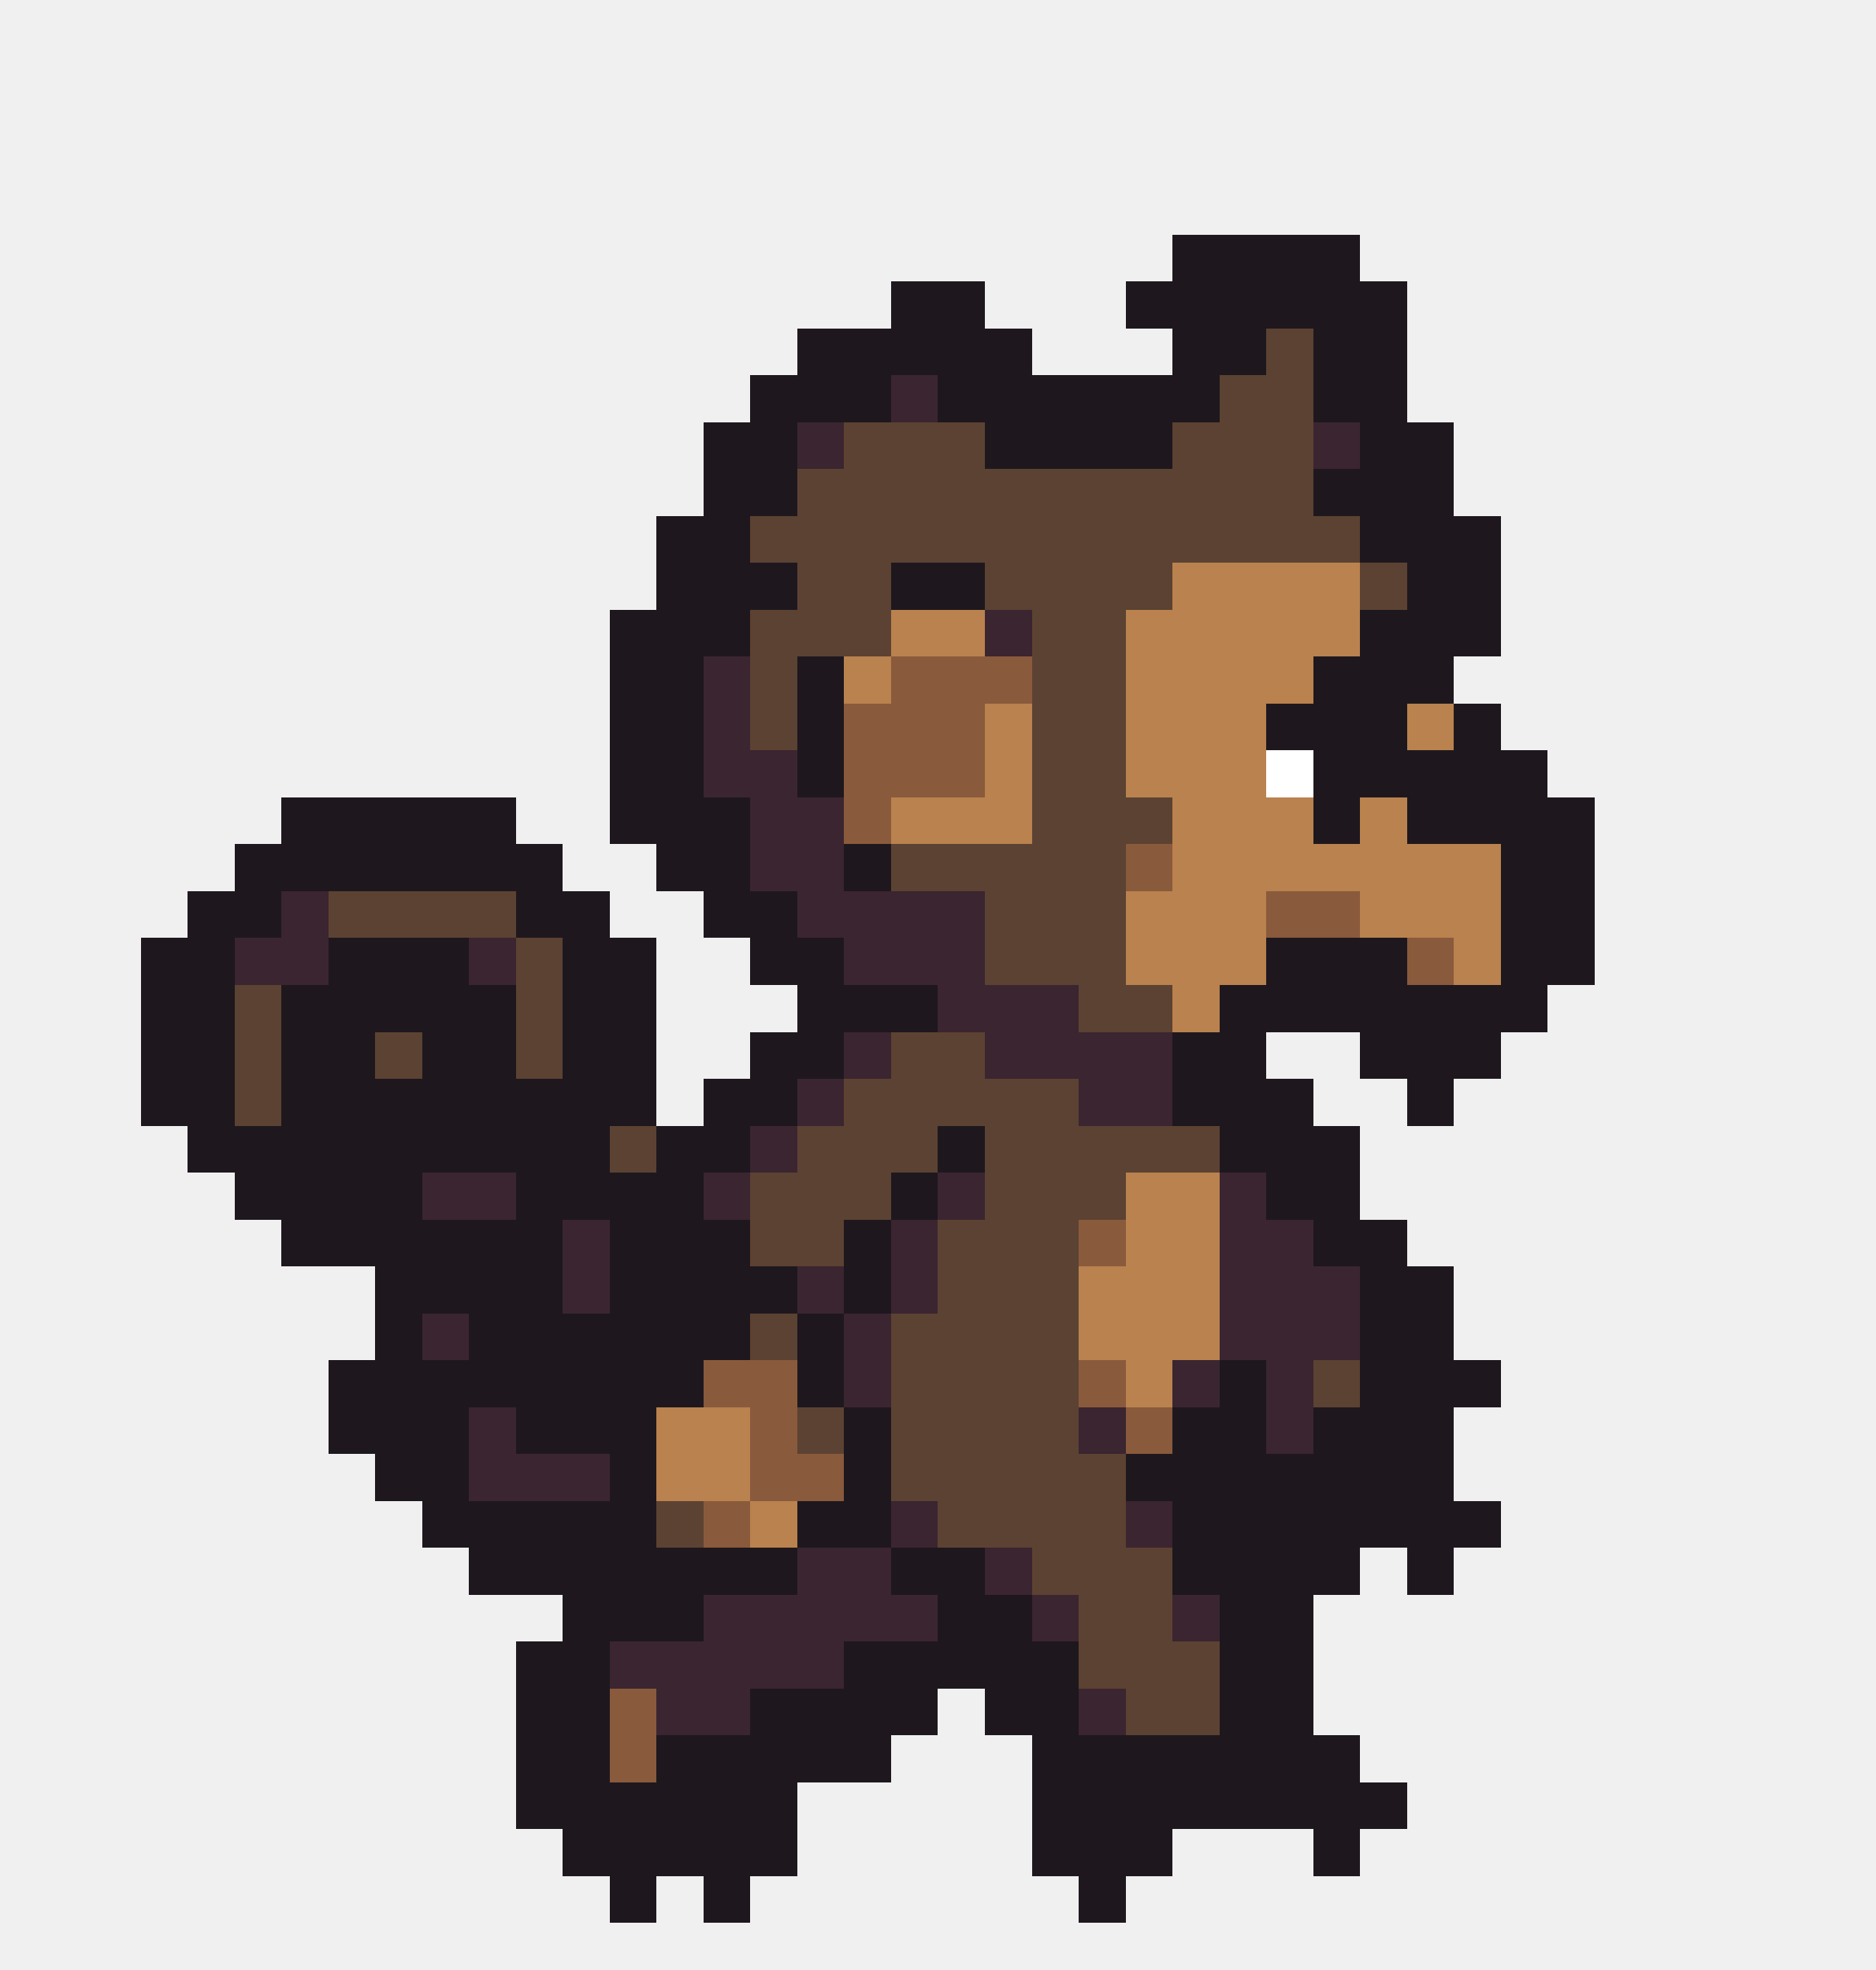
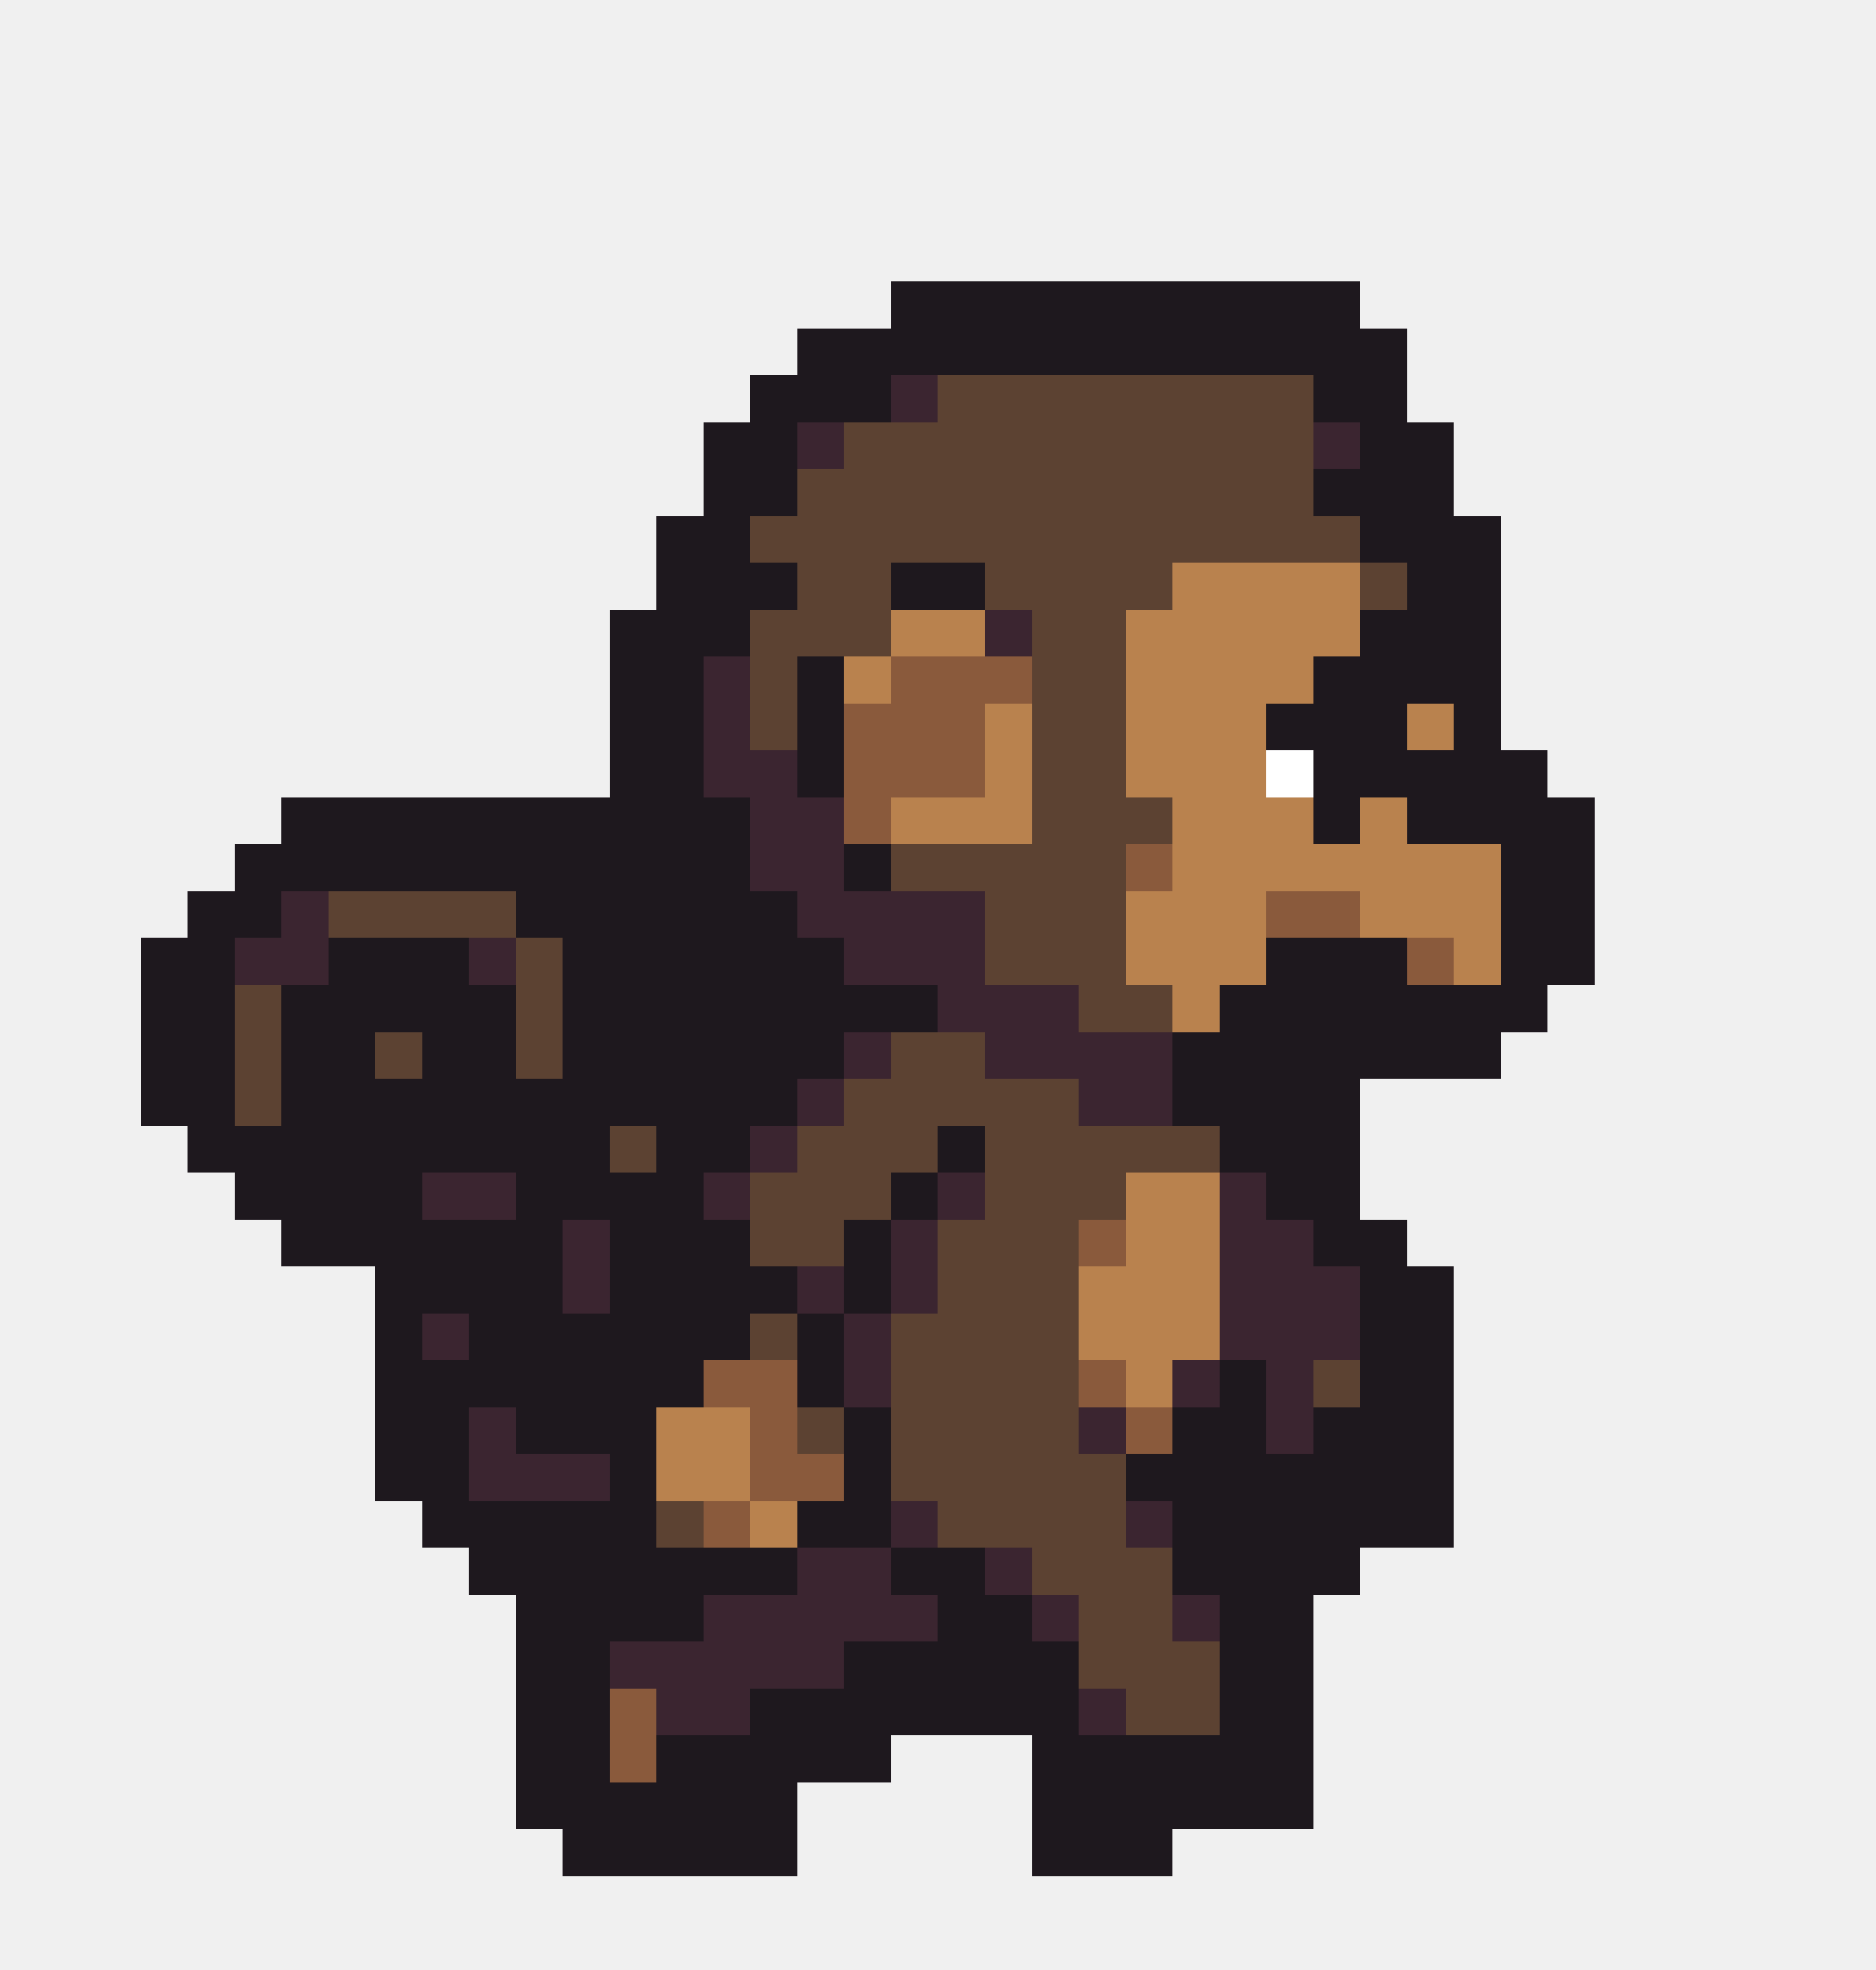
<svg xmlns="http://www.w3.org/2000/svg" width="40" height="42" viewBox="0 0 40 42" shape-rendering="crispEdges">
-   <rect x="25" y="5" width="4" height="1" fill="#1e181e" />
-   <rect x="19" y="6" width="2" height="1" fill="#1e181e" />
-   <rect x="24" y="6" width="6" height="1" fill="#1e181e" />
-   <rect x="17" y="7" width="5" height="1" fill="#1e181e" />
-   <rect x="25" y="7" width="2" height="1" fill="#1e181e" />
-   <rect x="27" y="7" width="1" height="1" fill="#5c4232" />
-   <rect x="28" y="7" width="2" height="1" fill="#1e181e" />
+   <rect x="19" y="6" width="10" height="1" fill="#1e181e" />
+   <rect x="17" y="7" width="13" height="1" fill="#1e181e" />
  <rect x="16" y="8" width="3" height="1" fill="#1e181e" />
  <rect x="19" y="8" width="1" height="1" fill="#3b2530" />
-   <rect x="20" y="8" width="6" height="1" fill="#1e181e" />
-   <rect x="26" y="8" width="2" height="1" fill="#5c4232" />
+   <rect x="20" y="8" width="8" height="1" fill="#5c4232" />
  <rect x="28" y="8" width="2" height="1" fill="#1e181e" />
  <rect x="15" y="9" width="2" height="1" fill="#1e181e" />
  <rect x="17" y="9" width="1" height="1" fill="#3b2530" />
-   <rect x="18" y="9" width="3" height="1" fill="#5c4232" />
-   <rect x="21" y="9" width="4" height="1" fill="#1e181e" />
-   <rect x="25" y="9" width="3" height="1" fill="#5c4232" />
+   <rect x="18" y="9" width="10" height="1" fill="#5c4232" />
  <rect x="28" y="9" width="1" height="1" fill="#3b2530" />
  <rect x="29" y="9" width="2" height="1" fill="#1e181e" />
  <rect x="15" y="10" width="2" height="1" fill="#1e181e" />
  <rect x="17" y="10" width="11" height="1" fill="#5c4232" />
  <rect x="28" y="10" width="3" height="1" fill="#1e181e" />
  <rect x="14" y="11" width="2" height="1" fill="#1e181e" />
  <rect x="16" y="11" width="13" height="1" fill="#5c4232" />
  <rect x="29" y="11" width="3" height="1" fill="#1e181e" />
  <rect x="14" y="12" width="3" height="1" fill="#1e181e" />
  <rect x="17" y="12" width="2" height="1" fill="#5c4232" />
  <rect x="19" y="12" width="2" height="1" fill="#1e181e" />
  <rect x="21" y="12" width="4" height="1" fill="#5c4232" />
  <rect x="25" y="12" width="4" height="1" fill="#b9824e" />
  <rect x="29" y="12" width="1" height="1" fill="#5c4232" />
  <rect x="30" y="12" width="2" height="1" fill="#1e181e" />
  <rect x="13" y="13" width="3" height="1" fill="#1e181e" />
  <rect x="16" y="13" width="3" height="1" fill="#5c4232" />
  <rect x="19" y="13" width="2" height="1" fill="#b9824e" />
  <rect x="21" y="13" width="1" height="1" fill="#3b2530" />
  <rect x="22" y="13" width="2" height="1" fill="#5c4232" />
  <rect x="24" y="13" width="5" height="1" fill="#b9824e" />
  <rect x="29" y="13" width="3" height="1" fill="#1e181e" />
  <rect x="13" y="14" width="2" height="1" fill="#1e181e" />
  <rect x="15" y="14" width="1" height="1" fill="#3b2530" />
  <rect x="16" y="14" width="1" height="1" fill="#5c4232" />
  <rect x="17" y="14" width="1" height="1" fill="#1e181e" />
  <rect x="18" y="14" width="1" height="1" fill="#b9824e" />
  <rect x="19" y="14" width="3" height="1" fill="#8a5a3c" />
  <rect x="22" y="14" width="2" height="1" fill="#5c4232" />
  <rect x="24" y="14" width="4" height="1" fill="#b9824e" />
-   <rect x="28" y="14" width="3" height="1" fill="#1e181e" />
+   <rect x="28" y="14" width="4" height="1" fill="#1e181e" />
  <rect x="13" y="15" width="2" height="1" fill="#1e181e" />
  <rect x="15" y="15" width="1" height="1" fill="#3b2530" />
  <rect x="16" y="15" width="1" height="1" fill="#5c4232" />
  <rect x="17" y="15" width="1" height="1" fill="#1e181e" />
  <rect x="18" y="15" width="3" height="1" fill="#8a5a3c" />
  <rect x="21" y="15" width="1" height="1" fill="#b9824e" />
  <rect x="22" y="15" width="2" height="1" fill="#5c4232" />
  <rect x="24" y="15" width="3" height="1" fill="#b9824e" />
  <rect x="27" y="15" width="3" height="1" fill="#1e181e" />
  <rect x="30" y="15" width="1" height="1" fill="#b9824e" />
  <rect x="31" y="15" width="1" height="1" fill="#1e181e" />
  <rect x="13" y="16" width="2" height="1" fill="#1e181e" />
  <rect x="15" y="16" width="2" height="1" fill="#3b2530" />
  <rect x="17" y="16" width="1" height="1" fill="#1e181e" />
  <rect x="18" y="16" width="3" height="1" fill="#8a5a3c" />
  <rect x="21" y="16" width="1" height="1" fill="#b9824e" />
  <rect x="22" y="16" width="2" height="1" fill="#5c4232" />
  <rect x="24" y="16" width="3" height="1" fill="#b9824e" />
  <rect x="27" y="16" width="1" height="1" fill="#ffffff" />
  <rect x="28" y="16" width="5" height="1" fill="#1e181e" />
-   <rect x="6" y="17" width="5" height="1" fill="#1e181e" />
-   <rect x="13" y="17" width="3" height="1" fill="#1e181e" />
+   <rect x="6" y="17" width="10" height="1" fill="#1e181e" />
  <rect x="16" y="17" width="2" height="1" fill="#3b2530" />
  <rect x="18" y="17" width="1" height="1" fill="#8a5a3c" />
  <rect x="19" y="17" width="3" height="1" fill="#b9824e" />
  <rect x="22" y="17" width="3" height="1" fill="#5c4232" />
  <rect x="25" y="17" width="3" height="1" fill="#b9824e" />
  <rect x="28" y="17" width="1" height="1" fill="#1e181e" />
  <rect x="29" y="17" width="1" height="1" fill="#b9824e" />
  <rect x="30" y="17" width="4" height="1" fill="#1e181e" />
-   <rect x="5" y="18" width="7" height="1" fill="#1e181e" />
-   <rect x="14" y="18" width="2" height="1" fill="#1e181e" />
+   <rect x="5" y="18" width="11" height="1" fill="#1e181e" />
  <rect x="16" y="18" width="2" height="1" fill="#3b2530" />
  <rect x="18" y="18" width="1" height="1" fill="#1e181e" />
  <rect x="19" y="18" width="5" height="1" fill="#5c4232" />
  <rect x="24" y="18" width="1" height="1" fill="#8a5a3c" />
  <rect x="25" y="18" width="7" height="1" fill="#b9824e" />
  <rect x="32" y="18" width="2" height="1" fill="#1e181e" />
  <rect x="4" y="19" width="2" height="1" fill="#1e181e" />
  <rect x="6" y="19" width="1" height="1" fill="#3b2530" />
  <rect x="7" y="19" width="4" height="1" fill="#5c4232" />
-   <rect x="11" y="19" width="2" height="1" fill="#1e181e" />
-   <rect x="15" y="19" width="2" height="1" fill="#1e181e" />
+   <rect x="11" y="19" width="6" height="1" fill="#1e181e" />
  <rect x="17" y="19" width="4" height="1" fill="#3b2530" />
  <rect x="21" y="19" width="3" height="1" fill="#5c4232" />
  <rect x="24" y="19" width="3" height="1" fill="#b9824e" />
  <rect x="27" y="19" width="2" height="1" fill="#8a5a3c" />
  <rect x="29" y="19" width="3" height="1" fill="#b9824e" />
  <rect x="32" y="19" width="2" height="1" fill="#1e181e" />
  <rect x="3" y="20" width="2" height="1" fill="#1e181e" />
  <rect x="5" y="20" width="2" height="1" fill="#3b2530" />
  <rect x="7" y="20" width="3" height="1" fill="#1e181e" />
  <rect x="10" y="20" width="1" height="1" fill="#3b2530" />
  <rect x="11" y="20" width="1" height="1" fill="#5c4232" />
-   <rect x="12" y="20" width="2" height="1" fill="#1e181e" />
-   <rect x="16" y="20" width="2" height="1" fill="#1e181e" />
+   <rect x="12" y="20" width="6" height="1" fill="#1e181e" />
  <rect x="18" y="20" width="3" height="1" fill="#3b2530" />
  <rect x="21" y="20" width="3" height="1" fill="#5c4232" />
  <rect x="24" y="20" width="3" height="1" fill="#b9824e" />
  <rect x="27" y="20" width="3" height="1" fill="#1e181e" />
  <rect x="30" y="20" width="1" height="1" fill="#8a5a3c" />
  <rect x="31" y="20" width="1" height="1" fill="#b9824e" />
  <rect x="32" y="20" width="2" height="1" fill="#1e181e" />
  <rect x="3" y="21" width="2" height="1" fill="#1e181e" />
  <rect x="5" y="21" width="1" height="1" fill="#5c4232" />
  <rect x="6" y="21" width="5" height="1" fill="#1e181e" />
  <rect x="11" y="21" width="1" height="1" fill="#5c4232" />
-   <rect x="12" y="21" width="2" height="1" fill="#1e181e" />
-   <rect x="17" y="21" width="3" height="1" fill="#1e181e" />
+   <rect x="12" y="21" width="8" height="1" fill="#1e181e" />
  <rect x="20" y="21" width="3" height="1" fill="#3b2530" />
  <rect x="23" y="21" width="2" height="1" fill="#5c4232" />
  <rect x="25" y="21" width="1" height="1" fill="#b9824e" />
  <rect x="26" y="21" width="7" height="1" fill="#1e181e" />
  <rect x="3" y="22" width="2" height="1" fill="#1e181e" />
  <rect x="5" y="22" width="1" height="1" fill="#5c4232" />
  <rect x="6" y="22" width="2" height="1" fill="#1e181e" />
  <rect x="8" y="22" width="1" height="1" fill="#5c4232" />
  <rect x="9" y="22" width="2" height="1" fill="#1e181e" />
  <rect x="11" y="22" width="1" height="1" fill="#5c4232" />
-   <rect x="12" y="22" width="2" height="1" fill="#1e181e" />
-   <rect x="16" y="22" width="2" height="1" fill="#1e181e" />
+   <rect x="12" y="22" width="6" height="1" fill="#1e181e" />
  <rect x="18" y="22" width="1" height="1" fill="#3b2530" />
  <rect x="19" y="22" width="2" height="1" fill="#5c4232" />
  <rect x="21" y="22" width="4" height="1" fill="#3b2530" />
-   <rect x="25" y="22" width="2" height="1" fill="#1e181e" />
-   <rect x="29" y="22" width="3" height="1" fill="#1e181e" />
+   <rect x="25" y="22" width="7" height="1" fill="#1e181e" />
  <rect x="3" y="23" width="2" height="1" fill="#1e181e" />
  <rect x="5" y="23" width="1" height="1" fill="#5c4232" />
-   <rect x="6" y="23" width="8" height="1" fill="#1e181e" />
-   <rect x="15" y="23" width="2" height="1" fill="#1e181e" />
+   <rect x="6" y="23" width="11" height="1" fill="#1e181e" />
  <rect x="17" y="23" width="1" height="1" fill="#3b2530" />
  <rect x="18" y="23" width="5" height="1" fill="#5c4232" />
  <rect x="23" y="23" width="2" height="1" fill="#3b2530" />
-   <rect x="25" y="23" width="3" height="1" fill="#1e181e" />
-   <rect x="30" y="23" width="1" height="1" fill="#1e181e" />
+   <rect x="25" y="23" width="4" height="1" fill="#1e181e" />
  <rect x="4" y="24" width="9" height="1" fill="#1e181e" />
  <rect x="13" y="24" width="1" height="1" fill="#5c4232" />
  <rect x="14" y="24" width="2" height="1" fill="#1e181e" />
  <rect x="16" y="24" width="1" height="1" fill="#3b2530" />
  <rect x="17" y="24" width="3" height="1" fill="#5c4232" />
  <rect x="20" y="24" width="1" height="1" fill="#1e181e" />
  <rect x="21" y="24" width="5" height="1" fill="#5c4232" />
  <rect x="26" y="24" width="3" height="1" fill="#1e181e" />
  <rect x="5" y="25" width="4" height="1" fill="#1e181e" />
  <rect x="9" y="25" width="2" height="1" fill="#3b2530" />
  <rect x="11" y="25" width="4" height="1" fill="#1e181e" />
  <rect x="15" y="25" width="1" height="1" fill="#3b2530" />
  <rect x="16" y="25" width="3" height="1" fill="#5c4232" />
  <rect x="19" y="25" width="1" height="1" fill="#1e181e" />
  <rect x="20" y="25" width="1" height="1" fill="#3b2530" />
  <rect x="21" y="25" width="3" height="1" fill="#5c4232" />
  <rect x="24" y="25" width="2" height="1" fill="#b9824e" />
  <rect x="26" y="25" width="1" height="1" fill="#3b2530" />
  <rect x="27" y="25" width="2" height="1" fill="#1e181e" />
  <rect x="6" y="26" width="6" height="1" fill="#1e181e" />
  <rect x="12" y="26" width="1" height="1" fill="#3b2530" />
  <rect x="13" y="26" width="3" height="1" fill="#1e181e" />
  <rect x="16" y="26" width="2" height="1" fill="#5c4232" />
  <rect x="18" y="26" width="1" height="1" fill="#1e181e" />
  <rect x="19" y="26" width="1" height="1" fill="#3b2530" />
  <rect x="20" y="26" width="3" height="1" fill="#5c4232" />
  <rect x="23" y="26" width="1" height="1" fill="#8a5a3c" />
  <rect x="24" y="26" width="2" height="1" fill="#b9824e" />
  <rect x="26" y="26" width="2" height="1" fill="#3b2530" />
  <rect x="28" y="26" width="2" height="1" fill="#1e181e" />
  <rect x="8" y="27" width="4" height="1" fill="#1e181e" />
  <rect x="12" y="27" width="1" height="1" fill="#3b2530" />
  <rect x="13" y="27" width="4" height="1" fill="#1e181e" />
  <rect x="17" y="27" width="1" height="1" fill="#3b2530" />
  <rect x="18" y="27" width="1" height="1" fill="#1e181e" />
  <rect x="19" y="27" width="1" height="1" fill="#3b2530" />
  <rect x="20" y="27" width="3" height="1" fill="#5c4232" />
  <rect x="23" y="27" width="3" height="1" fill="#b9824e" />
  <rect x="26" y="27" width="3" height="1" fill="#3b2530" />
  <rect x="29" y="27" width="2" height="1" fill="#1e181e" />
  <rect x="8" y="28" width="1" height="1" fill="#1e181e" />
  <rect x="9" y="28" width="1" height="1" fill="#3b2530" />
  <rect x="10" y="28" width="6" height="1" fill="#1e181e" />
  <rect x="16" y="28" width="1" height="1" fill="#5c4232" />
  <rect x="17" y="28" width="1" height="1" fill="#1e181e" />
  <rect x="18" y="28" width="1" height="1" fill="#3b2530" />
  <rect x="19" y="28" width="4" height="1" fill="#5c4232" />
  <rect x="23" y="28" width="3" height="1" fill="#b9824e" />
  <rect x="26" y="28" width="3" height="1" fill="#3b2530" />
  <rect x="29" y="28" width="2" height="1" fill="#1e181e" />
-   <rect x="7" y="29" width="8" height="1" fill="#1e181e" />
+   <rect x="8" y="29" width="7" height="1" fill="#1e181e" />
  <rect x="15" y="29" width="2" height="1" fill="#8a5a3c" />
  <rect x="17" y="29" width="1" height="1" fill="#1e181e" />
  <rect x="18" y="29" width="1" height="1" fill="#3b2530" />
  <rect x="19" y="29" width="4" height="1" fill="#5c4232" />
  <rect x="23" y="29" width="1" height="1" fill="#8a5a3c" />
  <rect x="24" y="29" width="1" height="1" fill="#b9824e" />
  <rect x="25" y="29" width="1" height="1" fill="#3b2530" />
  <rect x="26" y="29" width="1" height="1" fill="#1e181e" />
  <rect x="27" y="29" width="1" height="1" fill="#3b2530" />
  <rect x="28" y="29" width="1" height="1" fill="#5c4232" />
-   <rect x="29" y="29" width="3" height="1" fill="#1e181e" />
-   <rect x="7" y="30" width="3" height="1" fill="#1e181e" />
+   <rect x="29" y="29" width="2" height="1" fill="#1e181e" />
+   <rect x="8" y="30" width="2" height="1" fill="#1e181e" />
  <rect x="10" y="30" width="1" height="1" fill="#3b2530" />
  <rect x="11" y="30" width="3" height="1" fill="#1e181e" />
  <rect x="14" y="30" width="2" height="1" fill="#b9824e" />
  <rect x="16" y="30" width="1" height="1" fill="#8a5a3c" />
  <rect x="17" y="30" width="1" height="1" fill="#5c4232" />
  <rect x="18" y="30" width="1" height="1" fill="#1e181e" />
  <rect x="19" y="30" width="4" height="1" fill="#5c4232" />
  <rect x="23" y="30" width="1" height="1" fill="#3b2530" />
  <rect x="24" y="30" width="1" height="1" fill="#8a5a3c" />
  <rect x="25" y="30" width="2" height="1" fill="#1e181e" />
  <rect x="27" y="30" width="1" height="1" fill="#3b2530" />
  <rect x="28" y="30" width="3" height="1" fill="#1e181e" />
  <rect x="8" y="31" width="2" height="1" fill="#1e181e" />
  <rect x="10" y="31" width="3" height="1" fill="#3b2530" />
  <rect x="13" y="31" width="1" height="1" fill="#1e181e" />
  <rect x="14" y="31" width="2" height="1" fill="#b9824e" />
  <rect x="16" y="31" width="2" height="1" fill="#8a5a3c" />
  <rect x="18" y="31" width="1" height="1" fill="#1e181e" />
  <rect x="19" y="31" width="5" height="1" fill="#5c4232" />
  <rect x="24" y="31" width="7" height="1" fill="#1e181e" />
  <rect x="9" y="32" width="5" height="1" fill="#1e181e" />
  <rect x="14" y="32" width="1" height="1" fill="#5c4232" />
  <rect x="15" y="32" width="1" height="1" fill="#8a5a3c" />
  <rect x="16" y="32" width="1" height="1" fill="#b9824e" />
  <rect x="17" y="32" width="2" height="1" fill="#1e181e" />
  <rect x="19" y="32" width="1" height="1" fill="#3b2530" />
  <rect x="20" y="32" width="4" height="1" fill="#5c4232" />
  <rect x="24" y="32" width="1" height="1" fill="#3b2530" />
-   <rect x="25" y="32" width="7" height="1" fill="#1e181e" />
+   <rect x="25" y="32" width="6" height="1" fill="#1e181e" />
  <rect x="10" y="33" width="7" height="1" fill="#1e181e" />
  <rect x="17" y="33" width="2" height="1" fill="#3b2530" />
  <rect x="19" y="33" width="2" height="1" fill="#1e181e" />
  <rect x="21" y="33" width="1" height="1" fill="#3b2530" />
  <rect x="22" y="33" width="3" height="1" fill="#5c4232" />
  <rect x="25" y="33" width="4" height="1" fill="#1e181e" />
-   <rect x="30" y="33" width="1" height="1" fill="#1e181e" />
-   <rect x="12" y="34" width="3" height="1" fill="#1e181e" />
+   <rect x="11" y="34" width="4" height="1" fill="#1e181e" />
  <rect x="15" y="34" width="5" height="1" fill="#3b2530" />
  <rect x="20" y="34" width="2" height="1" fill="#1e181e" />
  <rect x="22" y="34" width="1" height="1" fill="#3b2530" />
  <rect x="23" y="34" width="2" height="1" fill="#5c4232" />
  <rect x="25" y="34" width="1" height="1" fill="#3b2530" />
  <rect x="26" y="34" width="2" height="1" fill="#1e181e" />
  <rect x="11" y="35" width="2" height="1" fill="#1e181e" />
  <rect x="13" y="35" width="5" height="1" fill="#3b2530" />
  <rect x="18" y="35" width="5" height="1" fill="#1e181e" />
  <rect x="23" y="35" width="3" height="1" fill="#5c4232" />
  <rect x="26" y="35" width="2" height="1" fill="#1e181e" />
  <rect x="11" y="36" width="2" height="1" fill="#1e181e" />
  <rect x="13" y="36" width="1" height="1" fill="#8a5a3c" />
  <rect x="14" y="36" width="2" height="1" fill="#3b2530" />
-   <rect x="16" y="36" width="4" height="1" fill="#1e181e" />
-   <rect x="21" y="36" width="2" height="1" fill="#1e181e" />
+   <rect x="16" y="36" width="7" height="1" fill="#1e181e" />
  <rect x="23" y="36" width="1" height="1" fill="#3b2530" />
  <rect x="24" y="36" width="2" height="1" fill="#5c4232" />
  <rect x="26" y="36" width="2" height="1" fill="#1e181e" />
  <rect x="11" y="37" width="2" height="1" fill="#1e181e" />
  <rect x="13" y="37" width="1" height="1" fill="#8a5a3c" />
  <rect x="14" y="37" width="5" height="1" fill="#1e181e" />
-   <rect x="22" y="37" width="7" height="1" fill="#1e181e" />
+   <rect x="22" y="37" width="6" height="1" fill="#1e181e" />
  <rect x="11" y="38" width="6" height="1" fill="#1e181e" />
-   <rect x="22" y="38" width="8" height="1" fill="#1e181e" />
+   <rect x="22" y="38" width="6" height="1" fill="#1e181e" />
  <rect x="12" y="39" width="5" height="1" fill="#1e181e" />
  <rect x="22" y="39" width="3" height="1" fill="#1e181e" />
-   <rect x="28" y="39" width="1" height="1" fill="#1e181e" />
-   <rect x="13" y="40" width="1" height="1" fill="#1e181e" />
-   <rect x="15" y="40" width="1" height="1" fill="#1e181e" />
-   <rect x="23" y="40" width="1" height="1" fill="#1e181e" />
</svg>
